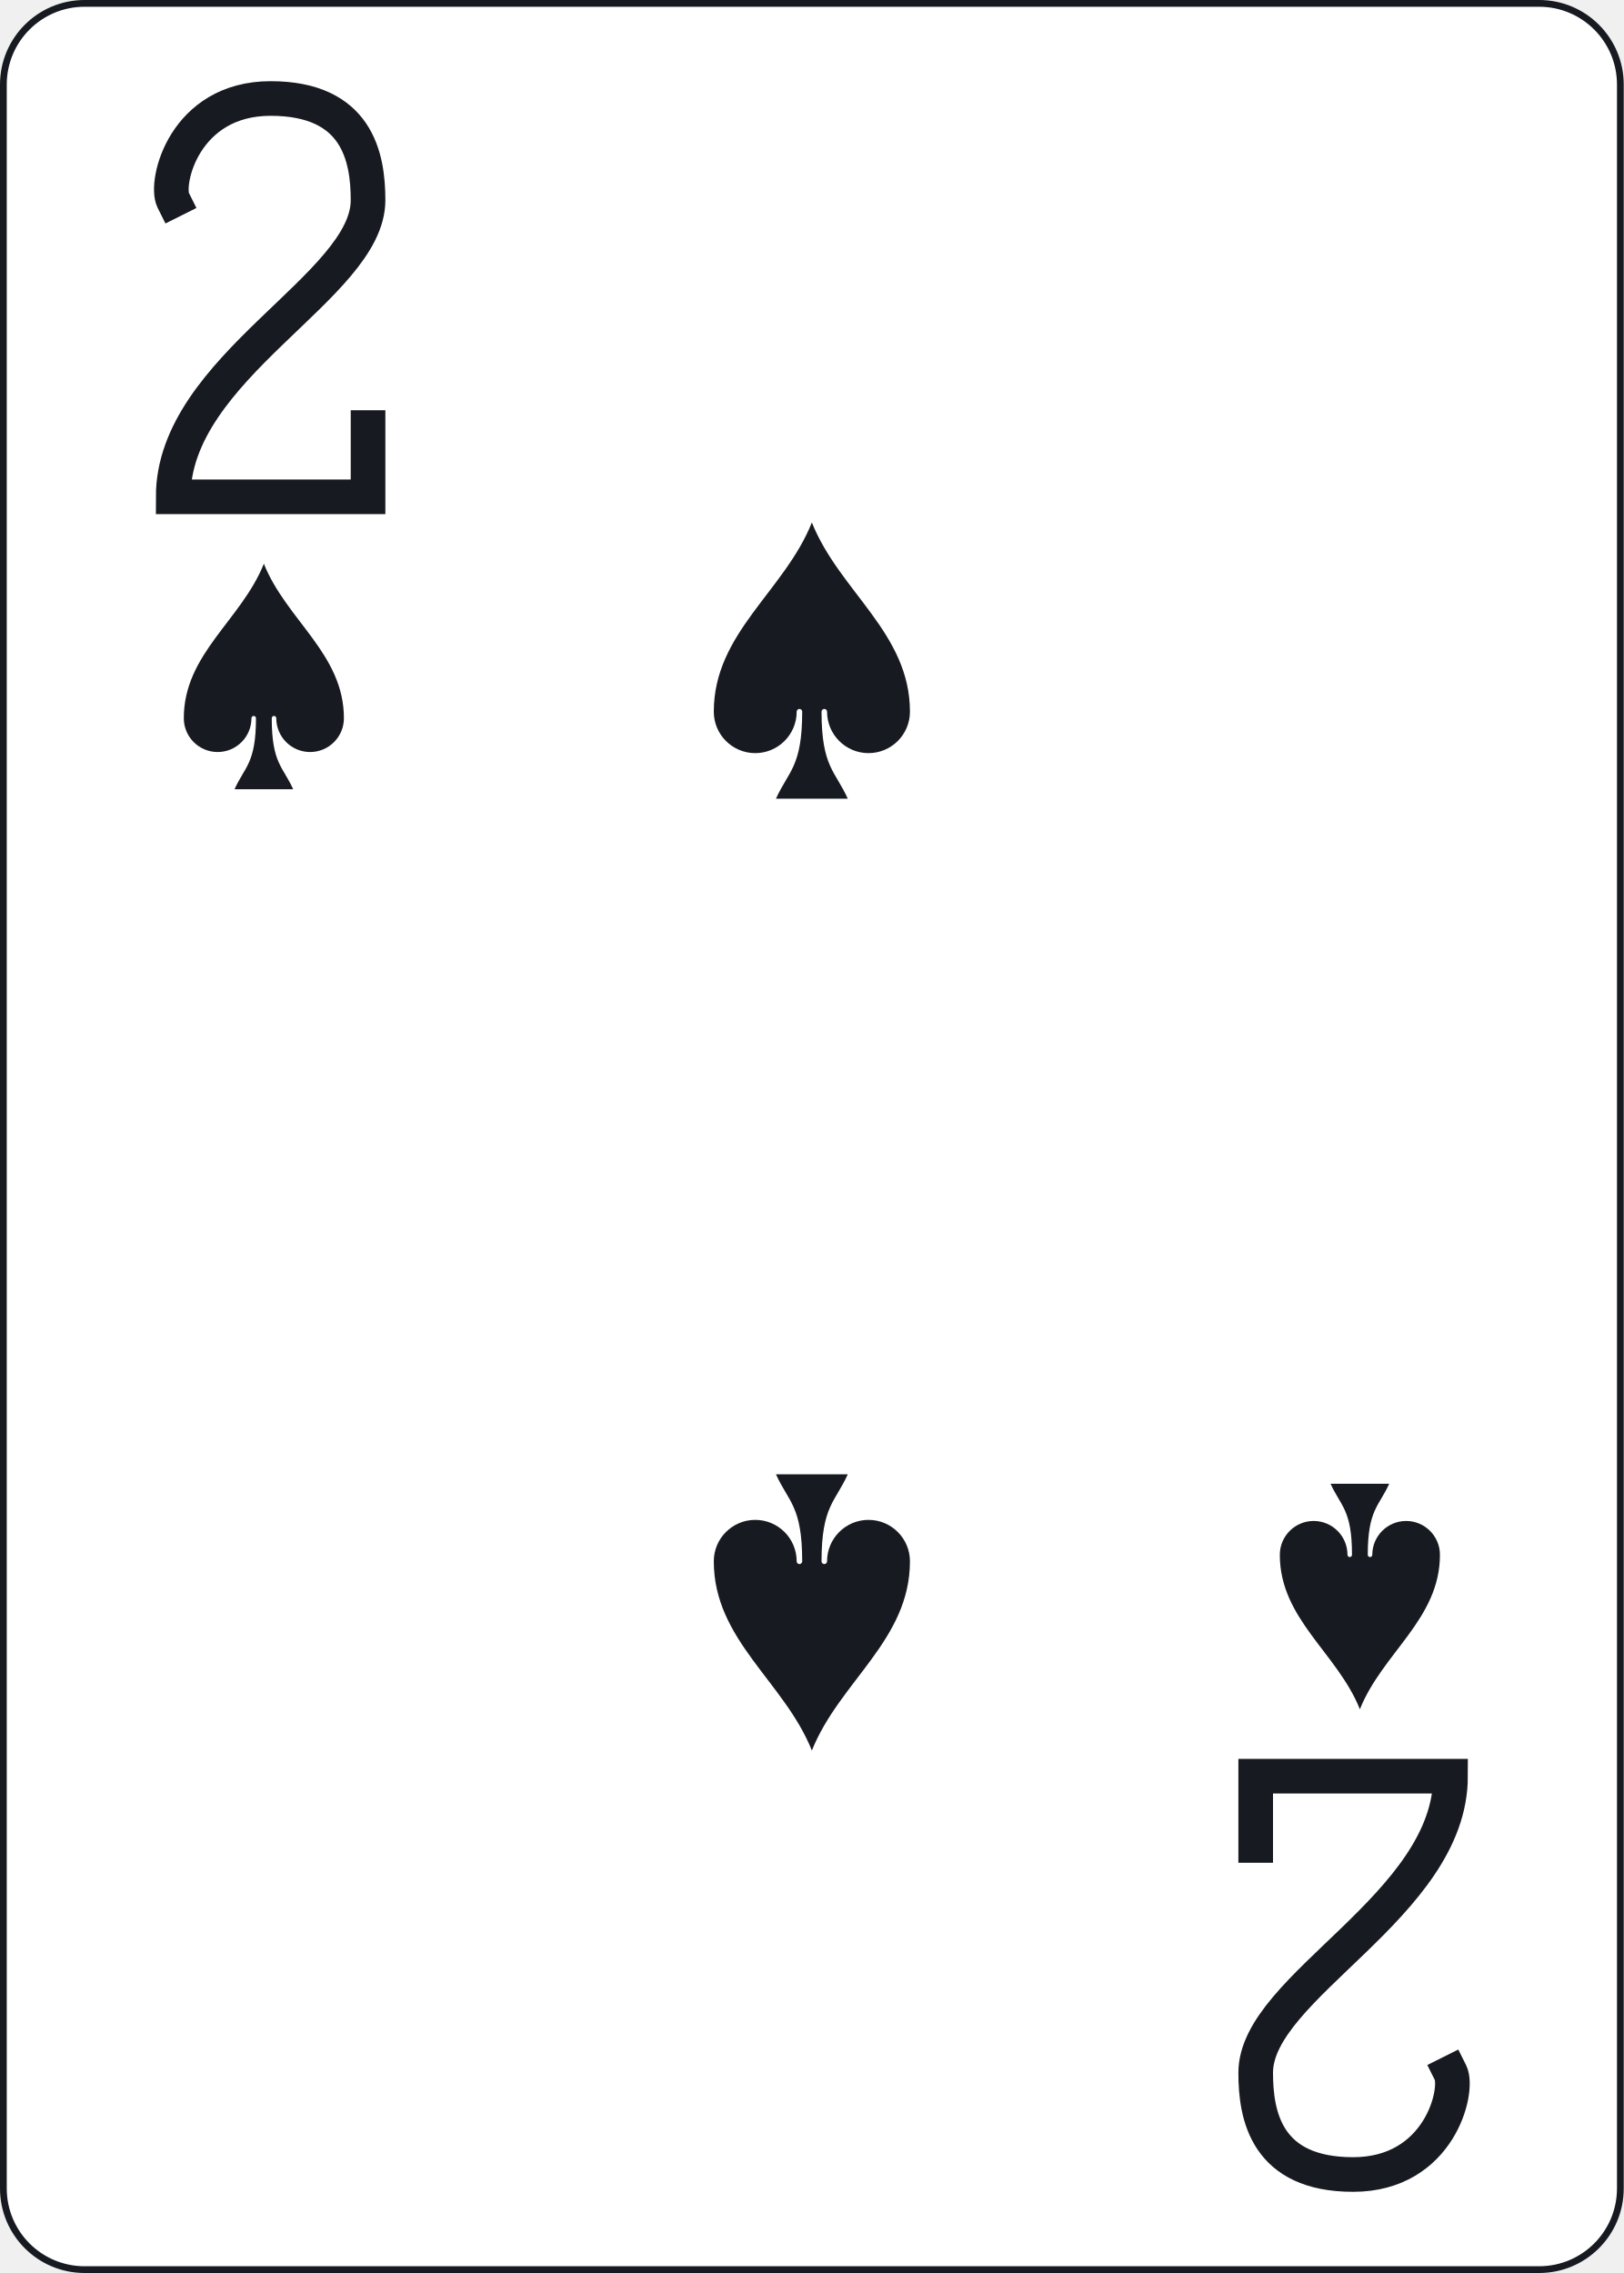
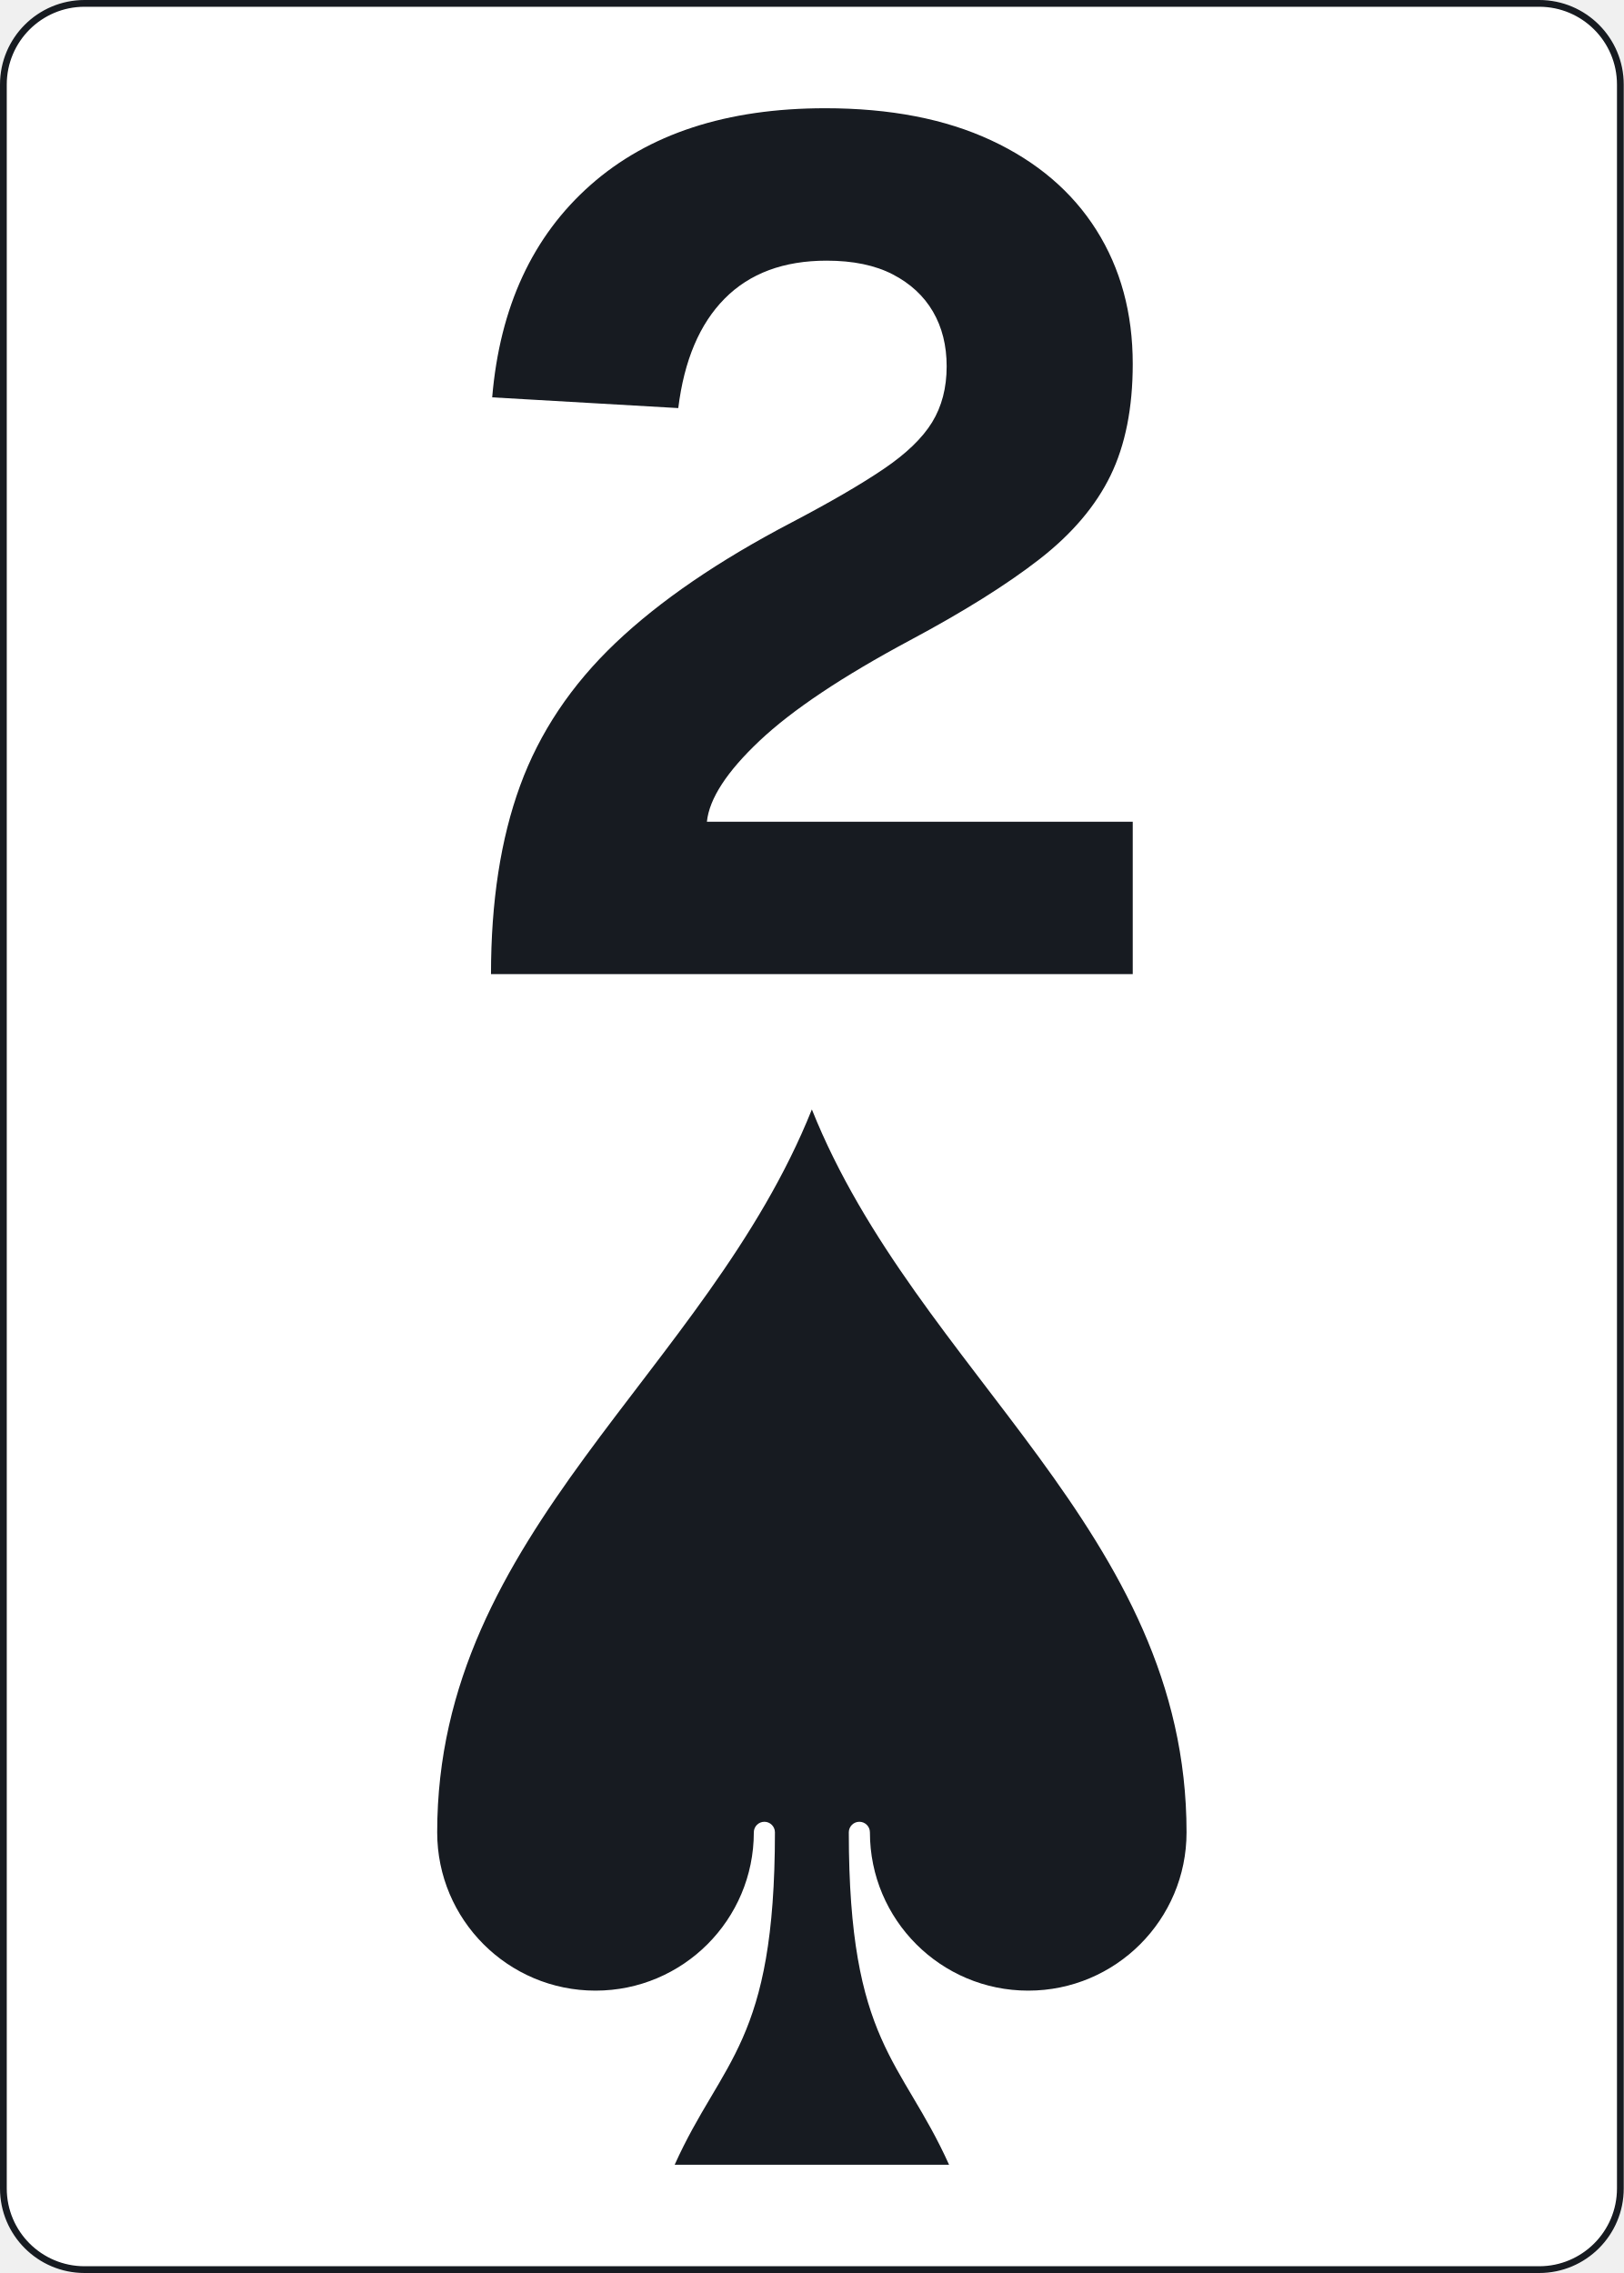
- <svg xmlns="http://www.w3.org/2000/svg" xmlns:xlink="http://www.w3.org/1999/xlink" class="card" face="2S" height="3.5in" preserveAspectRatio="none" viewBox="-120 -168 240 336" width="2.5in">
-   <defs>
-     <symbol id="SS2" viewBox="-600 -600 1200 1200" preserveAspectRatio="xMinYMid">
-       <path d="M0 -500C100 -250 355 -100 355 185A150 150 0 0 1 55 185A10 10 0 0 0 35 185C35 385 85 400 130 500L-130 500C-85 400 -35 385 -35 185A10 10 0 0 0 -55 185A150 150 0 0 1 -355 185C-355 -100 -100 -250 0 -500Z" fill="#171b21" />
-     </symbol>
-     <symbol id="VS2" viewBox="-500 -500 1000 1000" preserveAspectRatio="xMinYMid">
-       <path d="M-225 -225C-245 -265 -200 -460 0 -460C 200 -460 225 -325 225 -225C225 -25 -225 160 -225 460L225 460L225 300" stroke="#171b21" stroke-width="80" stroke-linecap="square" stroke-miterlimit="1.5" fill="none" />
-     </symbol>
-   </defs>
-   <rect width="239" height="335" x="-119.5" y="-167.5" rx="12" ry="12" fill="white" stroke="#171b21" />
-   <g transform="scale(0.7)">
-     <use xlink:href="#SS2" height="70" width="70" x="-35" y="-135.501" />
-     <g transform="rotate(180)">
-       <use xlink:href="#SS2" height="70" width="70" x="-35" y="-135.501" />
-     </g>
-   </g>
-   <g>
-     <use xlink:href="#VS2" height="64" width="64" x="-112" y="-156" />
-     <use xlink:href="#SS2" height="40" width="40" x="-101" y="-88" />
-   </g>
-   <g transform="rotate(180)">
-     <use xlink:href="#VS2" height="64" width="64" x="-112" y="-156" />
-     <use xlink:href="#SS2" height="40" width="40" x="-101" y="-88" />
+ <svg xmlns="http://www.w3.org/2000/svg" class="card" face="2S" viewBox="-120 -168 240 336" width="240" height="336">
+   <rect x="-119.5" y="-167.5" width="239" height="335" rx="12" fill="white" stroke="#171b21" />
+   <g fill="#171b21">
+     <path id="rank" d="M-47.427 -24Q-47.427 -40.079 -43.125 -51.857Q-38.823 -63.634 -29.02 -72.961Q-19.217 -82.287 -2.962 -90.786Q5.572 -95.264 10.596 -98.667Q15.621 -102.069 17.772 -105.578Q19.923 -109.086 19.923 -113.847Q19.923 -118.466 17.896 -121.94Q15.868 -125.413 11.954 -127.441Q8.04 -129.468 2.186 -129.468Q-7.335 -129.468 -12.888 -123.861Q-18.442 -118.255 -19.747 -107.676L-47.251 -109.263Q-45.558 -129.291 -32.723 -140.646Q-19.887 -152 1.975 -152Q16.326 -152 26.499 -147.257Q36.672 -142.515 42.049 -133.999Q47.427 -125.483 47.427 -114.2Q47.427 -104.467 44.148 -97.715Q40.868 -90.962 33.64 -85.338Q26.411 -79.714 14.528 -73.366Q-0.494 -65.327 -7.74 -58.486Q-14.987 -51.645 -15.516 -46.532H47.427V-24Z" />
+     <path id="suit" d="M0 -4C15.6 35 55.38 58.4 55.38 102.86C55.38 115.783 44.903 126.26 31.98 126.26C19.057 126.26 8.58 115.783 8.58 102.86C8.58 101.998 7.882 101.3 7.02 101.3C6.158 101.3 5.46 101.998 5.46 102.86C5.46 134.06 13.26 136.4 20.28 152H-20.28C-13.26 136.4 -5.46 134.06 -5.46 102.86C-5.46 101.998 -6.158 101.3 -7.02 101.3C-7.882 101.3 -8.58 101.998 -8.58 102.86C-8.58 115.783 -19.057 126.26 -31.98 126.26C-44.903 126.26 -55.38 115.783 -55.38 102.86C-55.38 58.4 -15.6 35 0 -4Z" />
  </g>
</svg>
